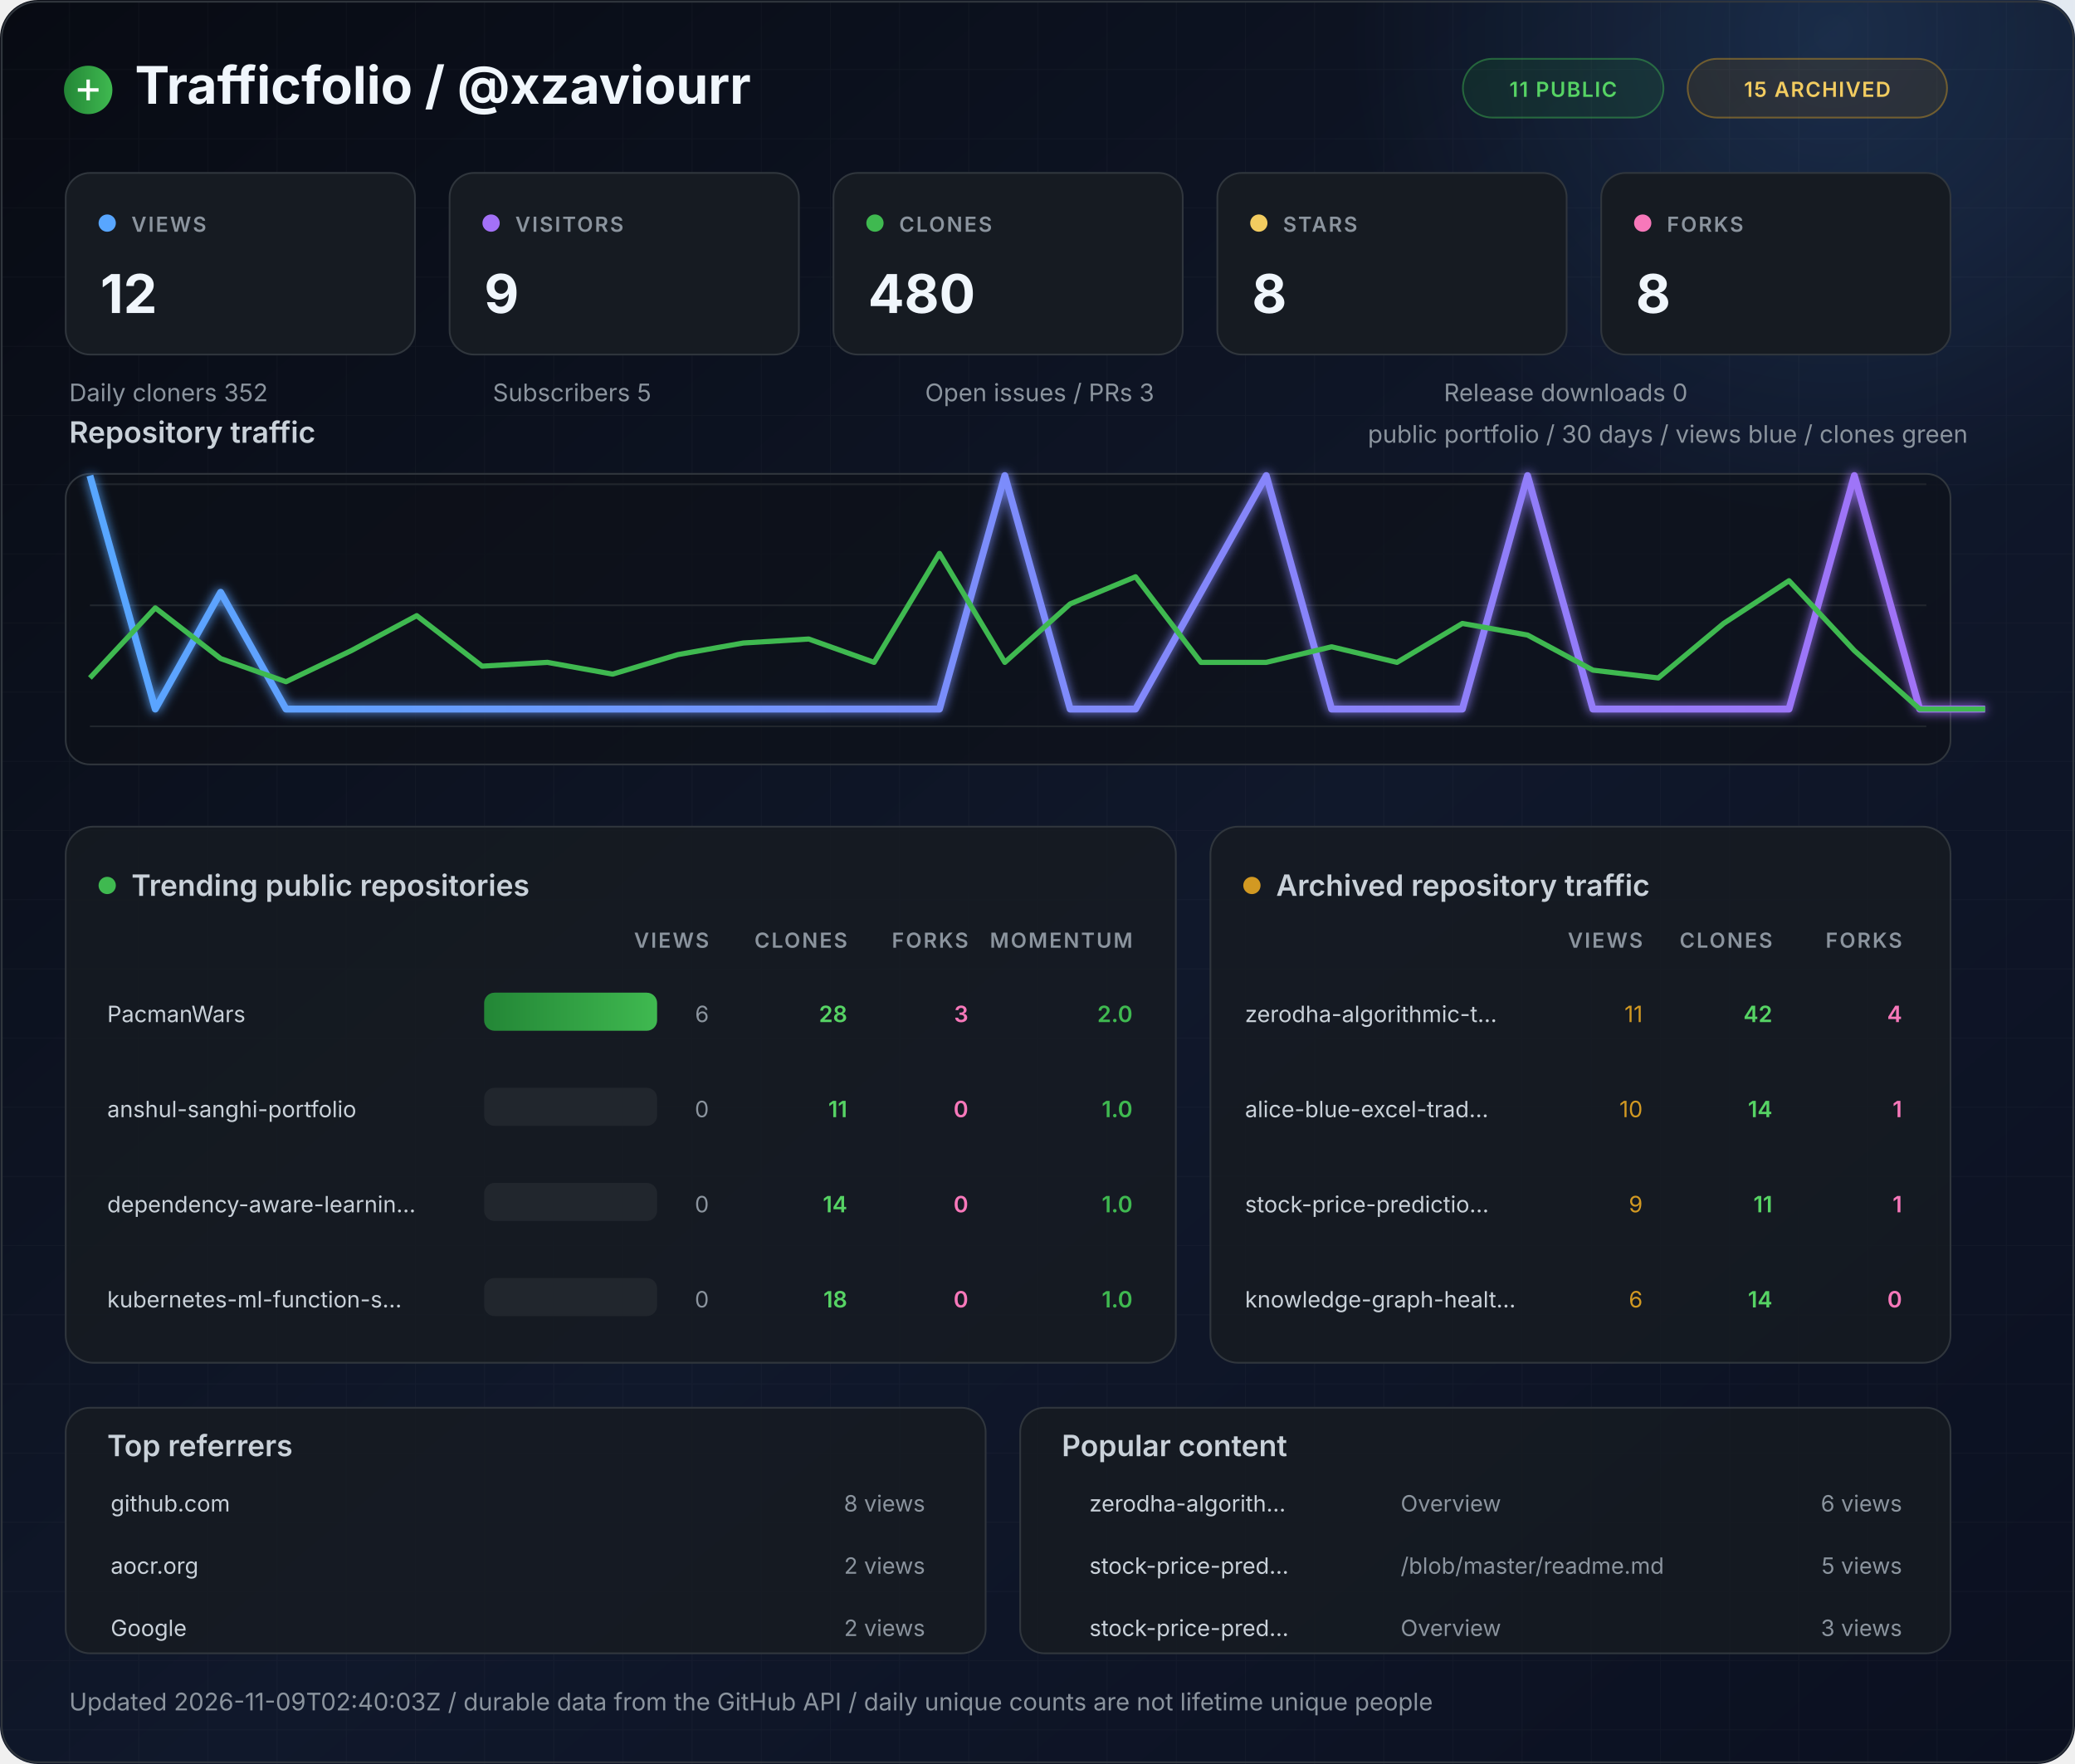
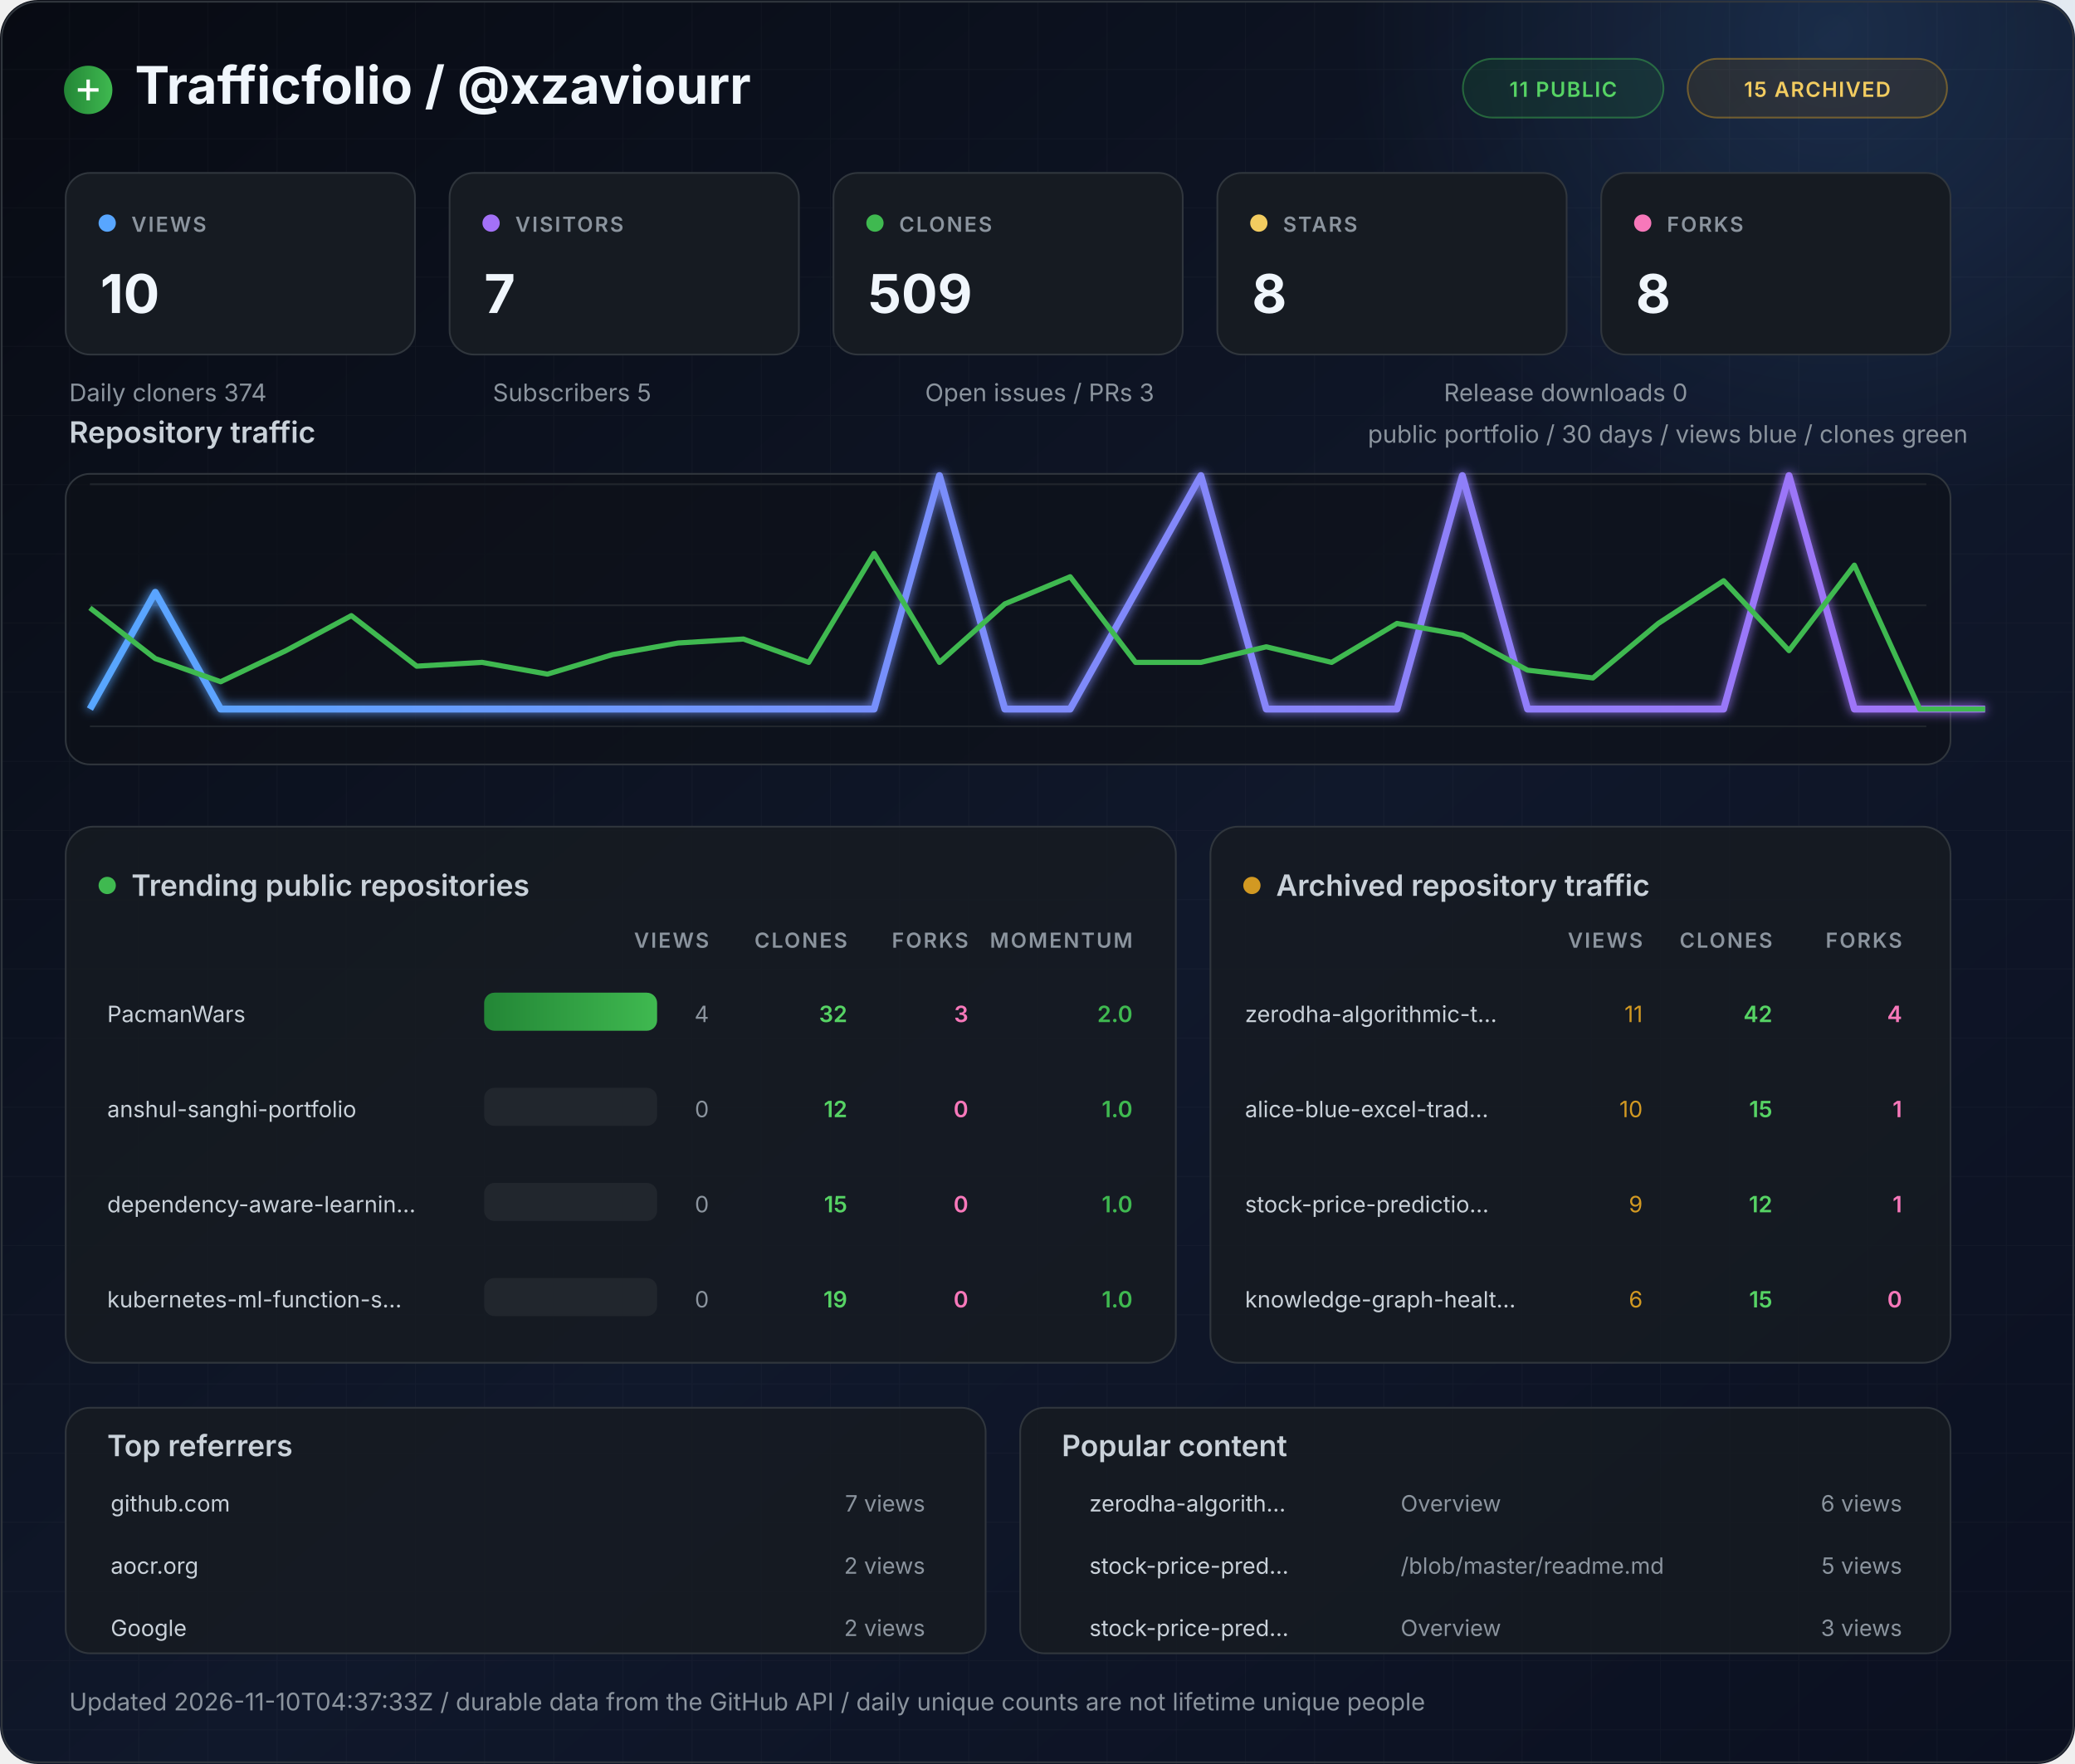
<svg xmlns="http://www.w3.org/2000/svg" width="1200" height="1020" viewBox="0 0 1200 1020" role="img" aria-label="Trafficfolio GitHub analytics dashboard for xzaviourr">
  <defs>
    <linearGradient id="bg" x1="0" y1="0" x2="1" y2="1">
      <stop stop-color="#080b13" />
      <stop offset=".55" stop-color="#10182b" />
      <stop offset="1" stop-color="#0b1020" />
    </linearGradient>
    <linearGradient id="line" x1="0" y1="0" x2="1" y2="0">
      <stop stop-color="#58a6ff" />
      <stop offset="1" stop-color="#a371f7" />
    </linearGradient>
    <linearGradient id="bar" x1="0" y1="0" x2="1" y2="0">
      <stop stop-color="#238636" />
      <stop offset="1" stop-color="#3fb950" />
    </linearGradient>
    <linearGradient id="archiveBar" x1="0" y1="0" x2="1" y2="0">
      <stop stop-color="#9e6a03" />
      <stop offset="1" stop-color="#f2cc60" />
    </linearGradient>
    <radialGradient id="ambient">
      <stop stop-color="#58a6ff" stop-opacity=".16" />
      <stop offset="1" stop-color="#58a6ff" stop-opacity="0" />
    </radialGradient>
    <pattern id="grid" width="40" height="40" patternUnits="userSpaceOnUse">
      <path d="M40 0H0V40" fill="none" stroke="#ffffff" stroke-opacity=".025" />
    </pattern>
    <filter id="glow">
      <feGaussianBlur stdDeviation="3" result="b" />
      <feMerge>
        <feMergeNode in="b" />
        <feMergeNode in="SourceGraphic" />
      </feMerge>
    </filter>
    <style>
    .title{font:750 30px -apple-system,BlinkMacSystemFont,"Segoe UI",sans-serif;fill:#f0f6fc}
    .subtitle{font:14px -apple-system,BlinkMacSystemFont,"Segoe UI",sans-serif;fill:#8b949e}
    .label{font:600 12px -apple-system,BlinkMacSystemFont,"Segoe UI",sans-serif;fill:#8b949e;letter-spacing:1px}
    .metric{font:700 31px -apple-system,BlinkMacSystemFont,"Segoe UI",sans-serif;fill:#f0f6fc}
    .section{font:600 17px -apple-system,BlinkMacSystemFont,"Segoe UI",sans-serif;fill:#c9d1d9}
    .repo,.value,.trend,.archive,.clone,.fork{font:13px -apple-system,BlinkMacSystemFont,"Segoe UI",sans-serif;fill:#c9d1d9}
    .value{fill:#8b949e} .trend{fill:#3fb950;font-weight:600} .archive{fill:#d29922}
    .clone{fill:#56d364;font-weight:600} .fork{fill:#f778ba;font-weight:600}
    .pill{font:600 12px -apple-system,BlinkMacSystemFont,"Segoe UI",sans-serif;letter-spacing:.7px}
  </style>
  </defs>
  <rect width="1200" height="1020" rx="22" fill="url(#bg)" />
  <rect width="1200" height="1020" rx="22" fill="url(#grid)" />
  <circle cx="1060" cy="20" r="280" fill="url(#ambient)" />
  <rect x="1" y="1" width="1198" height="1018" rx="21" fill="none" stroke="#30363d" />
  <circle cx="51" cy="52" r="14" fill="url(#bar)" />
  <path d="M45 52h12M51 46v12" stroke="#fff" stroke-width="2" />
  <text x="78" y="60" class="title">Trafficfolio / @xzaviourr</text>
  <rect x="846" y="34" width="116" height="34" rx="17" fill="#238636" fill-opacity=".16" stroke="#3fb950" stroke-opacity=".45" />
  <text x="904" y="56" text-anchor="middle" class="pill" fill="#56d364">11 PUBLIC</text>
  <rect x="976" y="34" width="150" height="34" rx="17" fill="#9e6a03" fill-opacity=".14" stroke="#d29922" stroke-opacity=".45" />
  <text x="1051" y="56" text-anchor="middle" class="pill" fill="#f2cc60">15 ARCHIVED</text>
  <rect x="38" y="100" width="202" height="105" rx="14" fill="#161b22" stroke="#30363d" />
  <circle cx="62" cy="129" r="5" fill="#58a6ff" />
  <text x="76" y="134" class="label">VIEWS</text>
-   <text x="58" y="181" class="metric">12</text>
+   <text x="58" y="181" class="metric">10</text>
  <rect x="260" y="100" width="202" height="105" rx="14" fill="#161b22" stroke="#30363d" />
  <circle cx="284" cy="129" r="5" fill="#a371f7" />
  <text x="298" y="134" class="label">VISITORS</text>
-   <text x="280" y="181" class="metric">9</text>
+   <text x="280" y="181" class="metric">7</text>
  <rect x="482" y="100" width="202" height="105" rx="14" fill="#161b22" stroke="#30363d" />
  <circle cx="506" cy="129" r="5" fill="#3fb950" />
  <text x="520" y="134" class="label">CLONES</text>
-   <text x="502" y="181" class="metric">480</text>
+   <text x="502" y="181" class="metric">509</text>
  <rect x="704" y="100" width="202" height="105" rx="14" fill="#161b22" stroke="#30363d" />
  <circle cx="728" cy="129" r="5" fill="#f2cc60" />
  <text x="742" y="134" class="label">STARS</text>
  <text x="724" y="181" class="metric">8</text>
  <rect x="926" y="100" width="202" height="105" rx="14" fill="#161b22" stroke="#30363d" />
  <circle cx="950" cy="129" r="5" fill="#f778ba" />
  <text x="964" y="134" class="label">FORKS</text>
  <text x="946" y="181" class="metric">8</text>
-   <text x="40" y="232" class="subtitle">Daily cloners 352</text>
+   <text x="40" y="232" class="subtitle">Daily cloners 374</text>
  <text x="285" y="232" class="subtitle">Subscribers 5</text>
  <text x="535" y="232" class="subtitle">Open issues / PRs 3</text>
  <text x="835" y="232" class="subtitle">Release downloads 0</text>
  <text x="40" y="256" class="section">Repository traffic</text>
  <text x="1138" y="256" text-anchor="end" class="subtitle">public portfolio / 30 days / views blue / clones green</text>
  <rect x="38" y="274" width="1090" height="168" rx="14" fill="#0d1117" fill-opacity=".62" stroke="#30363d" />
  <line x1="52" y1="420" x2="1114" y2="420" stroke="#21262d" />
  <line x1="52" y1="350" x2="1114" y2="350" stroke="#21262d" />
  <line x1="52" y1="280" x2="1114" y2="280" stroke="#21262d" />
-   <polyline points="52.0,275.0 89.8,410.0 127.6,342.5 165.4,410.0 203.2,410.0 241.0,410.0 278.8,410.0 316.6,410.0 354.3,410.0 392.1,410.0 429.9,410.0 467.7,410.0 505.5,410.0 543.3,410.0 581.1,275.0 618.9,410.0 656.7,410.0 694.5,342.5 732.3,275.0 770.1,410.0 807.9,410.0 845.7,410.0 883.4,275.0 921.2,410.0 959.0,410.0 996.8,410.0 1034.6,410.0 1072.4,275.0 1110.2,410.0 1148.0,410.0" fill="none" stroke="url(#line)" stroke-width="4" stroke-linejoin="round" filter="url(#glow)" />
-   <polyline points="52.0,392.0 89.8,351.5 127.6,380.8 165.4,394.2 203.2,376.2 241.0,356.0 278.8,385.2 316.6,383.0 354.3,389.8 392.1,378.5 429.9,371.8 467.7,369.5 505.5,383.0 543.3,320.0 581.1,383.0 618.9,349.2 656.7,333.5 694.5,383.0 732.3,383.0 770.1,374.0 807.9,383.0 845.7,360.5 883.4,367.2 921.2,387.5 959.0,392.0 996.8,360.5 1034.6,335.8 1072.4,376.2 1110.2,410.0 1148.0,410.0" fill="none" stroke="#3fb950" stroke-width="3" stroke-linejoin="round" />
+   <polyline points="52.0,410.0 89.8,342.5 127.6,410.0 165.4,410.0 203.2,410.0 241.0,410.0 278.8,410.0 316.6,410.0 354.3,410.0 392.1,410.0 429.9,410.0 467.7,410.0 505.5,410.0 543.3,275.0 581.1,410.0 618.9,410.0 656.7,342.5 694.5,275.0 732.3,410.0 770.1,410.0 807.9,410.0 845.7,275.0 883.4,410.0 921.2,410.0 959.0,410.0 996.8,410.0 1034.6,275.0 1072.4,410.0 1110.2,410.0 1148.0,410.0" fill="none" stroke="url(#line)" stroke-width="4" stroke-linejoin="round" filter="url(#glow)" />
+   <polyline points="52.0,351.5 89.8,380.8 127.6,394.2 165.4,376.2 203.2,356.0 241.0,385.2 278.8,383.0 316.6,389.8 354.3,378.5 392.1,371.8 429.9,369.5 467.7,383.0 505.5,320.0 543.3,383.0 581.1,349.2 618.9,333.5 656.7,383.0 694.5,383.0 732.3,374.0 770.1,383.0 807.9,360.5 845.7,367.2 883.4,387.5 921.2,392.0 959.0,360.5 996.8,335.8 1034.6,376.2 1072.4,326.8 1110.2,410.0 1148.0,410.0" fill="none" stroke="#3fb950" stroke-width="3" stroke-linejoin="round" />
  <rect x="38" y="478" width="642" height="310" rx="16" fill="#161b22" fill-opacity=".82" stroke="#30363d" />
  <circle cx="62" cy="512" r="5" fill="#3fb950" />
  <text x="76" y="518" class="section">Trending public repositories</text>
  <text x="410" y="548" text-anchor="end" class="label">VIEWS</text>
  <text x="490" y="548" text-anchor="end" class="label">CLONES</text>
  <text x="560" y="548" text-anchor="end" class="label">FORKS</text>
  <text x="655" y="548" text-anchor="end" class="label">MOMENTUM</text>
  <text x="62" y="591" class="repo">PacmanWars</text>
  <rect x="280" y="574" width="100" height="22" rx="6" fill="#21262d" />
  <rect x="280" y="574" width="100" height="22" rx="6" fill="url(#bar)" />
-   <text x="410" y="591" text-anchor="end" class="value">6</text>
-   <text x="490" y="591" text-anchor="end" class="clone">28</text>
+   <text x="410" y="591" text-anchor="end" class="value">4</text>
+   <text x="490" y="591" text-anchor="end" class="clone">32</text>
  <text x="560" y="591" text-anchor="end" class="fork">3</text>
  <text x="655" y="591" text-anchor="end" class="trend">2.0</text>
  <text x="62" y="646" class="repo">anshul-sanghi-portfolio</text>
  <rect x="280" y="629" width="100" height="22" rx="6" fill="#21262d" />
  <rect x="280" y="629" width="0" height="22" rx="6" fill="url(#bar)" />
  <text x="410" y="646" text-anchor="end" class="value">0</text>
-   <text x="490" y="646" text-anchor="end" class="clone">11</text>
+   <text x="490" y="646" text-anchor="end" class="clone">12</text>
  <text x="560" y="646" text-anchor="end" class="fork">0</text>
  <text x="655" y="646" text-anchor="end" class="trend">1.0</text>
  <text x="62" y="701" class="repo">dependency-aware-learnin...</text>
  <rect x="280" y="684" width="100" height="22" rx="6" fill="#21262d" />
  <rect x="280" y="684" width="0" height="22" rx="6" fill="url(#bar)" />
  <text x="410" y="701" text-anchor="end" class="value">0</text>
-   <text x="490" y="701" text-anchor="end" class="clone">14</text>
+   <text x="490" y="701" text-anchor="end" class="clone">15</text>
  <text x="560" y="701" text-anchor="end" class="fork">0</text>
  <text x="655" y="701" text-anchor="end" class="trend">1.0</text>
  <text x="62" y="756" class="repo">kubernetes-ml-function-s...</text>
  <rect x="280" y="739" width="100" height="22" rx="6" fill="#21262d" />
  <rect x="280" y="739" width="0" height="22" rx="6" fill="url(#bar)" />
  <text x="410" y="756" text-anchor="end" class="value">0</text>
-   <text x="490" y="756" text-anchor="end" class="clone">18</text>
+   <text x="490" y="756" text-anchor="end" class="clone">19</text>
  <text x="560" y="756" text-anchor="end" class="fork">0</text>
  <text x="655" y="756" text-anchor="end" class="trend">1.0</text>
  <rect x="700" y="478" width="428" height="310" rx="16" fill="#161b22" fill-opacity=".82" stroke="#30363d" />
  <circle cx="724" cy="512" r="5" fill="#d29922" />
  <text x="738" y="518" class="section">Archived repository traffic</text>
  <text x="950" y="548" text-anchor="end" class="label">VIEWS</text>
  <text x="1025" y="548" text-anchor="end" class="label">CLONES</text>
  <text x="1100" y="548" text-anchor="end" class="label">FORKS</text>
  <text x="720" y="591" class="repo">zerodha-algorithmic-t...</text>
  <text x="950" y="591" text-anchor="end" class="archive">11</text>
  <text x="1025" y="591" text-anchor="end" class="clone">42</text>
  <text x="1100" y="591" text-anchor="end" class="fork">4</text>
  <text x="720" y="646" class="repo">alice-blue-excel-trad...</text>
  <text x="950" y="646" text-anchor="end" class="archive">10</text>
-   <text x="1025" y="646" text-anchor="end" class="clone">14</text>
+   <text x="1025" y="646" text-anchor="end" class="clone">15</text>
  <text x="1100" y="646" text-anchor="end" class="fork">1</text>
  <text x="720" y="701" class="repo">stock-price-predictio...</text>
  <text x="950" y="701" text-anchor="end" class="archive">9</text>
-   <text x="1025" y="701" text-anchor="end" class="clone">11</text>
+   <text x="1025" y="701" text-anchor="end" class="clone">12</text>
  <text x="1100" y="701" text-anchor="end" class="fork">1</text>
  <text x="720" y="756" class="repo">knowledge-graph-healt...</text>
  <text x="950" y="756" text-anchor="end" class="archive">6</text>
-   <text x="1025" y="756" text-anchor="end" class="clone">14</text>
+   <text x="1025" y="756" text-anchor="end" class="clone">15</text>
  <text x="1100" y="756" text-anchor="end" class="fork">0</text>
  <rect x="38" y="814" width="532" height="142" rx="14" fill="#161b22" fill-opacity=".82" stroke="#30363d" />
  <text x="62" y="842" class="section">Top referrers</text>
  <text x="64" y="874" class="repo">github.com</text>
-   <text x="535" y="874" text-anchor="end" class="value">8 views</text>
+   <text x="535" y="874" text-anchor="end" class="value">7 views</text>
  <text x="64" y="910" class="repo">aocr.org</text>
  <text x="535" y="910" text-anchor="end" class="value">2 views</text>
  <text x="64" y="946" class="repo">Google</text>
  <text x="535" y="946" text-anchor="end" class="value">2 views</text>
  <rect x="590" y="814" width="538" height="142" rx="14" fill="#161b22" fill-opacity=".82" stroke="#30363d" />
  <text x="614" y="842" class="section">Popular content</text>
  <text x="630" y="874" class="repo">zerodha-algorith...</text>
  <text x="810" y="874" class="value">Overview</text>
  <text x="1100" y="874" text-anchor="end" class="value">6 views</text>
  <text x="630" y="910" class="repo">stock-price-pred...</text>
  <text x="810" y="910" class="value">/blob/master/readme.md</text>
  <text x="1100" y="910" text-anchor="end" class="value">5 views</text>
  <text x="630" y="946" class="repo">stock-price-pred...</text>
  <text x="810" y="946" class="value">Overview</text>
  <text x="1100" y="946" text-anchor="end" class="value">3 views</text>
-   <text x="40" y="989" class="subtitle">Updated 2026-11-09T02:40:03Z / durable data from the GitHub API / daily unique counts are not lifetime unique people</text>
+   <text x="40" y="989" class="subtitle">Updated 2026-11-10T04:37:33Z / durable data from the GitHub API / daily unique counts are not lifetime unique people</text>
</svg>
